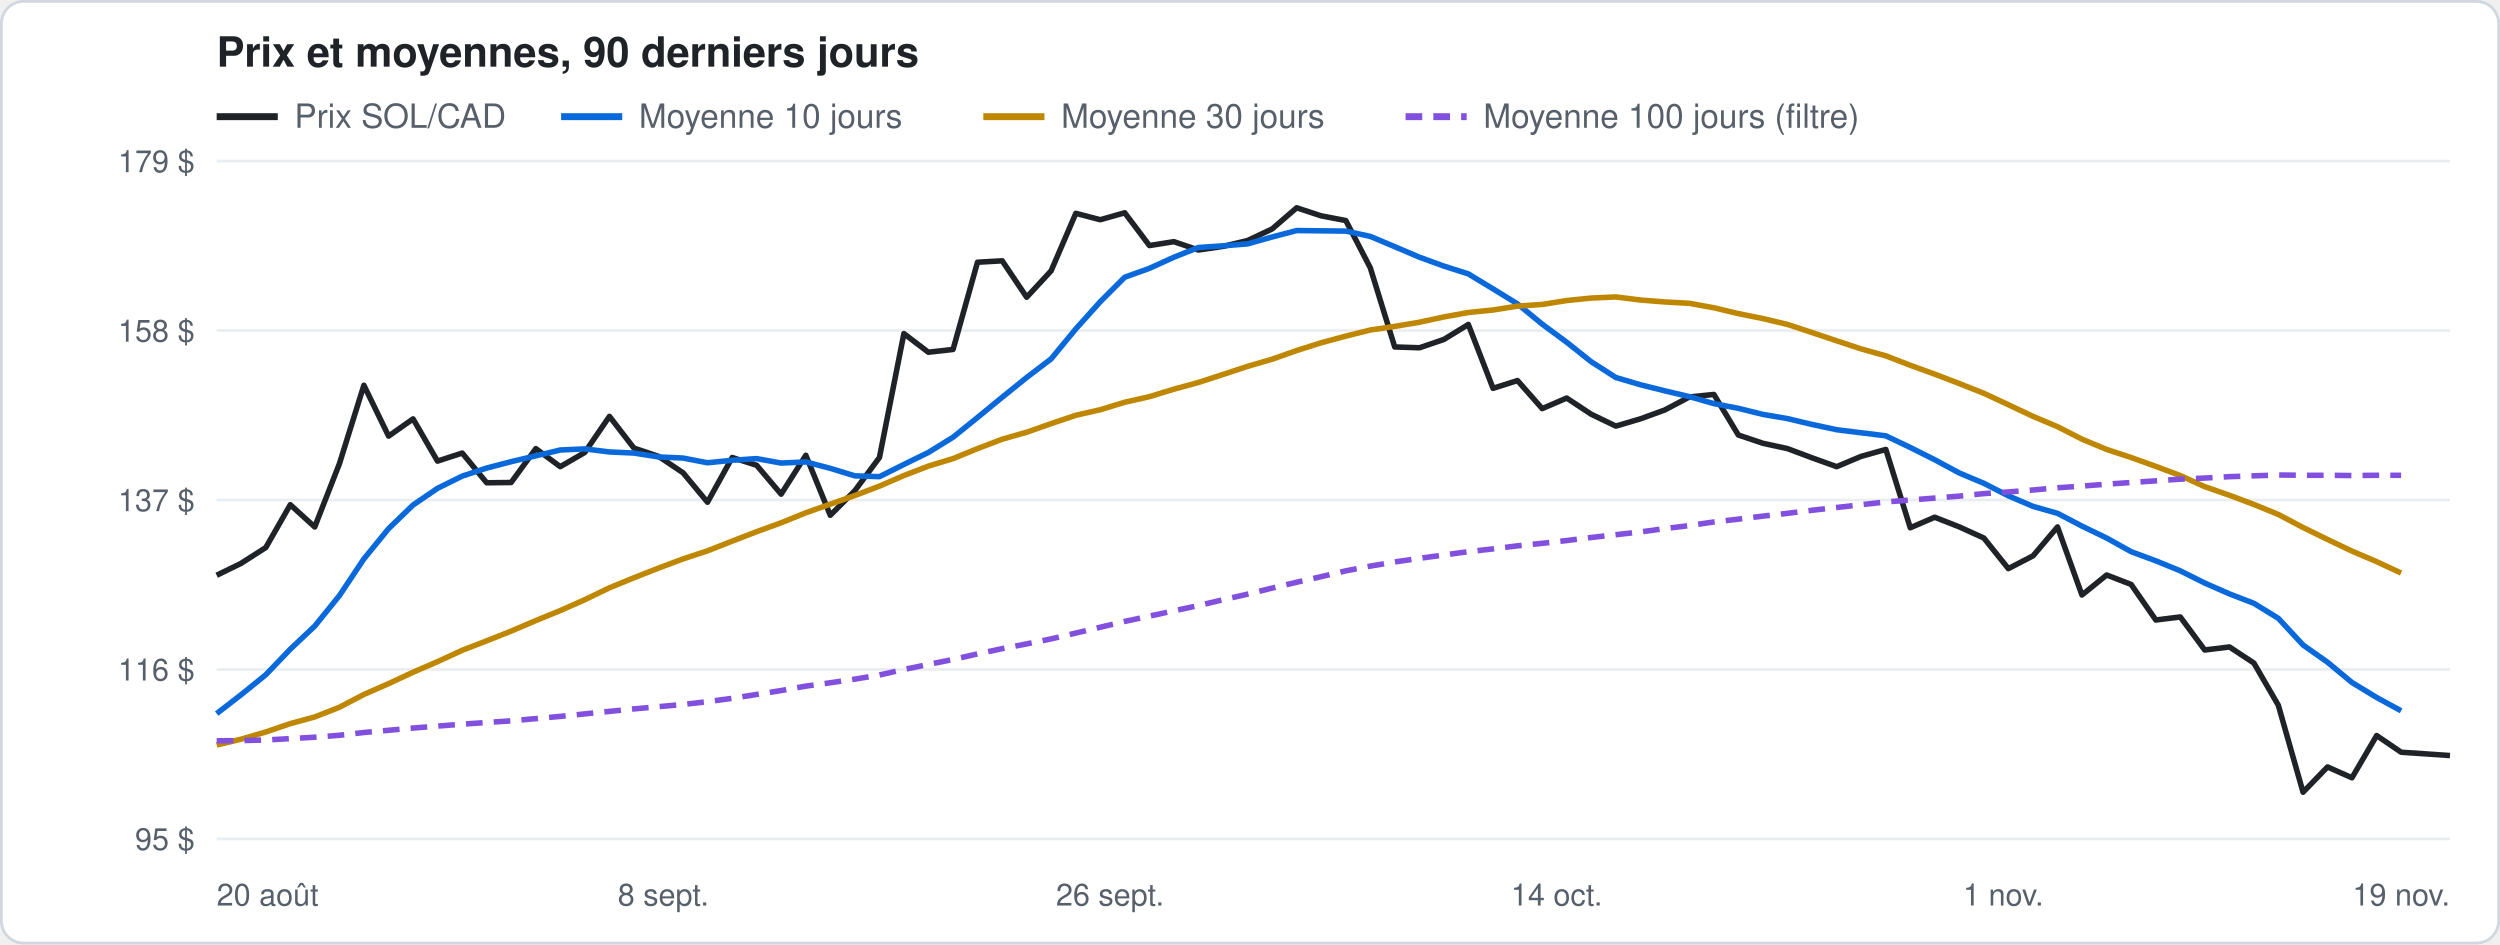
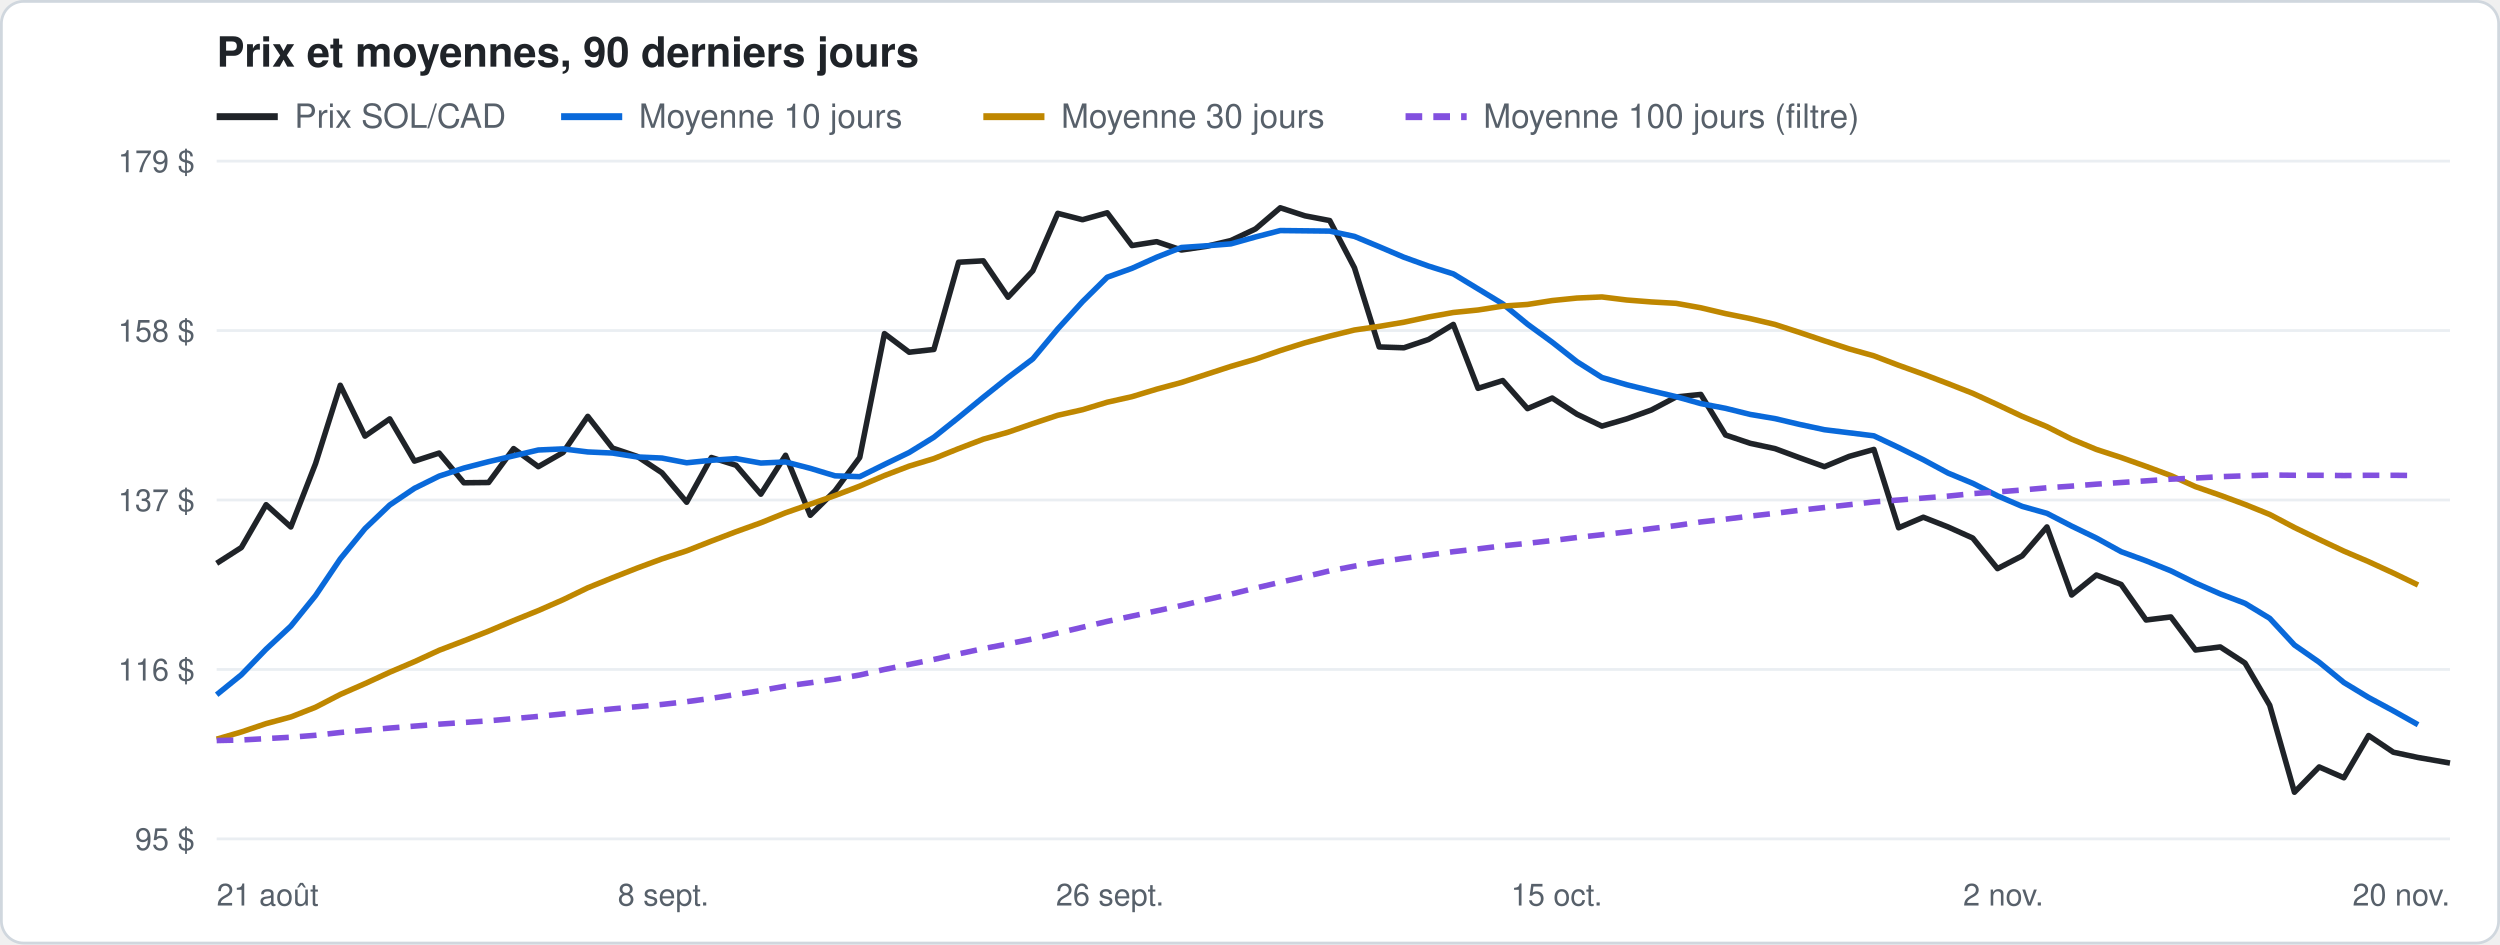
<svg xmlns="http://www.w3.org/2000/svg" width="900" height="340" viewBox="0 0 900 340" font-family="-apple-system, Segoe UI, Helvetica, Arial, sans-serif">
  <rect x="0.5" y="0.5" width="899" height="339" rx="8" fill="#ffffff" stroke="#d0d7de" />
  <text x="78" y="24" font-size="15" font-weight="600" fill="#1f2328">Prix et moyennes, 90 derniers jours</text>
  <line x1="78" y1="42" x2="100" y2="42" stroke="#1f2328" stroke-width="2.5" />
  <text x="106" y="46" font-size="12" fill="#57606a">Prix SOL/CAD</text>
  <line x1="202" y1="42" x2="224" y2="42" stroke="#0969da" stroke-width="2.5" />
  <text x="230" y="46" font-size="12" fill="#57606a">Moyenne 10 jours</text>
  <line x1="354" y1="42" x2="376" y2="42" stroke="#bf8700" stroke-width="2.5" />
  <text x="382" y="46" font-size="12" fill="#57606a">Moyenne 30 jours</text>
  <line x1="506" y1="42" x2="528" y2="42" stroke="#8250df" stroke-width="2.5" stroke-dasharray="6 4" />
  <text x="534" y="46" font-size="12" fill="#57606a">Moyenne 100 jours (filtre)</text>
  <line x1="78" y1="302.0" x2="882" y2="302.0" stroke="#eaeef2" />
  <text x="70" y="306.0" font-size="11" fill="#57606a" text-anchor="end">95 $</text>
  <line x1="78" y1="241.0" x2="882" y2="241.0" stroke="#eaeef2" />
  <text x="70" y="245.0" font-size="11" fill="#57606a" text-anchor="end">116 $</text>
  <line x1="78" y1="180.0" x2="882" y2="180.0" stroke="#eaeef2" />
  <text x="70" y="184.0" font-size="11" fill="#57606a" text-anchor="end">137 $</text>
  <line x1="78" y1="119.0" x2="882" y2="119.0" stroke="#eaeef2" />
  <text x="70" y="123.0" font-size="11" fill="#57606a" text-anchor="end">158 $</text>
  <line x1="78" y1="58.0" x2="882" y2="58.0" stroke="#eaeef2" />
  <text x="70" y="62.0" font-size="11" fill="#57606a" text-anchor="end">179 $</text>
-   <text x="78.0" y="326" font-size="11" fill="#57606a" text-anchor="start">20 août</text>
+   <text x="78.0" y="326" font-size="11" fill="#57606a" text-anchor="start">21 août</text>
  <text x="238.8" y="326" font-size="11" fill="#57606a" text-anchor="middle">8 sept.</text>
  <text x="399.6" y="326" font-size="11" fill="#57606a" text-anchor="middle">26 sept.</text>
-   <text x="560.4" y="326" font-size="11" fill="#57606a" text-anchor="middle">14 oct.</text>
-   <text x="721.2" y="326" font-size="11" fill="#57606a" text-anchor="middle">1 nov.</text>
-   <text x="882.0" y="326" font-size="11" fill="#57606a" text-anchor="end">19 nov.</text>
-   <polyline points="78.0,207.1 86.8,202.8 95.7,197.1 104.5,181.7 113.3,189.7 122.2,166.9 131.0,138.7 139.9,157.0 148.7,150.8 157.5,166.0 166.4,163.1 175.2,173.8 184.0,173.7 192.9,161.5 201.7,168.0 210.5,162.9 219.4,149.9 228.2,161.3 237.1,164.3 245.9,170.2 254.7,180.8 263.6,164.7 272.4,167.5 281.2,177.9 290.1,163.9 298.9,185.5 307.7,176.7 316.6,164.7 325.4,120.1 334.2,126.8 343.1,125.8 351.9,94.4 360.8,93.9 369.6,107.0 378.4,97.5 387.3,76.8 396.1,79.1 404.9,76.6 413.8,88.4 422.6,87.0 431.4,90.0 440.3,88.7 449.1,86.6 458.0,82.4 466.8,74.8 475.6,77.7 484.5,79.4 493.3,96.4 502.1,124.9 511.0,125.2 519.8,122.2 528.6,116.8 537.5,139.8 546.3,137.0 555.2,147.1 564.0,143.3 572.8,149.1 581.7,153.4 590.5,150.8 599.3,147.6 608.2,142.9 617.0,142.0 625.8,156.6 634.7,159.6 643.5,161.5 652.3,164.8 661.2,168.0 670.0,164.3 678.9,161.8 687.7,190.0 696.5,186.2 705.4,189.7 714.2,193.7 723.0,204.7 731.9,200.1 740.7,189.7 749.5,214.2 758.4,207.0 767.2,210.4 776.1,223.2 784.9,222.1 793.7,234.0 802.6,232.9 811.4,238.7 820.2,253.9 829.1,285.2 837.9,276.1 846.7,280.0 855.6,264.8 864.4,270.8 882.0,272.0" fill="none" stroke="#1f2328" stroke-width="2" stroke-linejoin="round" />
-   <polyline points="78.0,256.9 86.8,250.1 95.7,242.9 104.5,233.7 113.3,225.4 122.2,214.4 131.0,201.2 139.9,190.3 148.7,181.8 157.5,175.8 166.4,171.4 175.2,168.5 184.0,166.2 192.9,164.1 201.7,162.0 210.5,161.6 219.4,162.7 228.2,163.1 237.1,164.5 245.9,164.9 254.7,166.6 263.6,165.7 272.4,165.1 281.2,166.7 290.1,166.3 298.9,168.6 307.7,171.3 316.6,171.6 325.4,167.2 334.2,162.9 343.1,157.4 351.9,150.3 360.8,143.0 369.6,135.9 378.4,129.2 387.3,118.4 396.1,108.6 404.9,99.8 413.8,96.6 422.6,92.6 431.4,89.1 440.3,88.5 449.1,87.8 458.0,85.3 466.8,83.0 475.6,83.1 484.5,83.2 493.3,85.1 502.1,88.8 511.0,92.6 519.8,95.8 528.6,98.6 537.5,104.0 546.3,109.4 555.2,116.7 564.0,123.2 572.8,130.2 581.7,135.9 590.5,138.5 599.3,140.7 608.2,142.8 617.0,145.3 625.8,147.0 634.7,149.2 643.5,150.7 652.3,152.8 661.2,154.7 670.0,155.8 678.9,156.9 687.7,161.1 696.5,165.5 705.4,170.3 714.2,174.0 723.0,178.5 731.9,182.3 740.7,184.8 749.5,189.4 758.4,193.7 767.2,198.6 776.1,201.9 784.9,205.5 793.7,209.9 802.6,213.8 811.4,217.2 820.2,222.6 829.1,232.2 837.9,238.4 846.7,245.7 855.6,251.1 864.4,255.9" fill="none" stroke="#0969da" stroke-width="2" stroke-linejoin="round" />
-   <polyline points="78.0,268.2 86.8,266.1 95.7,263.5 104.5,260.5 113.3,258.1 122.2,254.6 131.0,250.0 139.9,246.1 148.7,242.0 157.5,238.2 166.4,234.1 175.2,230.7 184.0,227.2 192.9,223.4 201.7,219.8 210.5,215.9 219.4,211.6 228.2,208.0 237.1,204.5 245.9,201.2 254.7,198.3 263.6,194.8 272.4,191.4 281.2,188.2 290.1,184.6 298.9,181.5 307.7,178.4 316.6,175.0 325.4,171.2 334.2,167.8 343.1,165.1 351.9,161.5 360.8,158.1 369.6,155.6 378.4,152.5 387.3,149.5 396.1,147.5 404.9,144.8 413.8,142.8 422.6,140.1 431.4,137.7 440.3,134.8 449.1,131.9 458.0,129.3 466.8,126.2 475.6,123.4 484.5,121.0 493.3,118.8 502.1,117.5 511.0,116.0 519.8,114.1 528.6,112.5 537.5,111.6 546.3,110.2 555.2,109.6 564.0,108.2 572.8,107.3 581.7,106.9 590.5,108.0 599.3,108.7 608.2,109.2 617.0,110.8 625.8,112.9 634.7,114.7 643.5,116.8 652.3,119.7 661.2,122.7 670.0,125.6 678.9,128.1 687.7,131.5 696.5,134.7 705.4,138.1 714.2,141.6 723.0,145.7 731.9,149.9 740.7,153.6 749.5,158.1 758.4,161.8 767.2,164.7 776.1,167.9 784.9,171.2 793.7,175.2 802.6,178.3 811.4,181.6 820.2,185.2 829.1,189.9 837.9,194.2 846.7,198.4 855.6,202.2 864.4,206.3" fill="none" stroke="#bf8700" stroke-width="2" stroke-linejoin="round" />
-   <polyline points="78.0,266.7 86.8,266.6 95.7,266.4 104.5,265.9 113.3,265.4 122.2,264.7 131.0,263.7 139.9,262.9 148.7,262.1 157.5,261.4 166.4,260.7 175.2,260.1 184.0,259.5 192.9,258.7 201.7,257.9 210.5,257.0 219.4,256.1 228.2,255.2 237.1,254.4 245.9,253.6 254.7,252.6 263.6,251.4 272.4,250.0 281.2,248.6 290.1,247.0 298.9,245.8 307.7,244.5 316.6,243.0 325.4,241.0 334.2,239.2 343.1,237.4 351.9,235.4 360.8,233.5 369.6,231.8 378.4,230.0 387.3,227.9 396.1,225.8 404.9,223.7 413.8,221.8 422.6,219.9 431.4,218.0 440.3,215.9 449.1,213.9 458.0,211.7 466.8,209.6 475.6,207.6 484.5,205.5 493.3,203.8 502.1,202.3 511.0,201.0 519.8,199.8 528.6,198.6 537.5,197.6 546.3,196.5 555.2,195.6 564.0,194.6 572.8,193.5 581.7,192.5 590.5,191.5 599.3,190.3 608.2,189.2 617.0,187.9 625.8,186.9 634.7,185.8 643.5,184.8 652.3,183.7 661.2,182.7 670.0,181.7 678.9,180.7 687.7,180.0 696.5,179.3 705.4,178.6 714.2,177.7 723.0,177.1 731.9,176.4 740.7,175.6 749.5,175.0 758.4,174.3 767.2,173.7 776.1,173.1 784.9,172.5 793.7,172.1 802.6,171.6 811.4,171.3 820.2,171.0 829.1,171.1 837.9,171.1 846.7,171.2 855.6,171.1 864.4,171.1" fill="none" stroke="#8250df" stroke-width="2" stroke-linejoin="round" stroke-dasharray="6 4" />
+   <text x="560.4" y="326" font-size="11" fill="#57606a" text-anchor="middle">15 oct.</text>
+   <text x="721.2" y="326" font-size="11" fill="#57606a" text-anchor="middle">2 nov.</text>
+   <text x="882.0" y="326" font-size="11" fill="#57606a" text-anchor="end">20 nov.</text>
+   <polyline points="78.0,202.8 86.9,197.1 95.8,181.7 104.7,189.7 113.6,166.9 122.5,138.7 131.4,157.0 140.3,150.8 149.2,166.0 158.1,163.1 167.0,173.8 175.9,173.7 184.9,161.5 193.8,168.0 202.7,162.9 211.6,149.9 220.5,161.3 229.4,164.3 238.3,170.2 247.2,180.8 256.1,164.7 265.0,167.5 273.9,177.9 282.8,163.9 291.7,185.5 300.6,176.7 309.5,164.7 318.4,120.1 327.3,126.8 336.2,125.8 345.1,94.4 354.0,93.9 362.9,107.0 371.8,97.5 380.8,76.8 389.7,79.1 398.6,76.6 407.5,88.4 416.4,87.0 425.3,90.0 434.2,88.7 443.1,86.6 452.0,82.4 460.9,74.8 469.8,77.7 478.7,79.4 487.6,96.4 496.5,124.9 505.4,125.2 514.3,122.2 523.2,116.8 532.1,139.8 541.0,137.0 549.9,147.1 558.8,143.3 567.7,149.1 576.7,153.4 585.6,150.8 594.5,147.6 603.4,142.9 612.3,142.0 621.2,156.6 630.1,159.6 639.0,161.5 647.9,164.8 656.8,168.0 665.7,164.3 674.6,161.8 683.5,190.0 692.4,186.2 701.3,189.7 710.2,193.7 719.1,204.7 728.0,200.1 736.9,189.7 745.8,214.2 754.7,207.0 763.6,210.4 772.6,223.2 781.5,222.1 790.4,234.0 799.3,232.9 808.2,238.7 817.1,253.9 826.0,285.2 834.9,276.1 843.8,280.0 852.7,264.8 861.6,270.8 870.5,272.7 882.0,274.7" fill="none" stroke="#1f2328" stroke-width="2" stroke-linejoin="round" />
+   <polyline points="78.0,250.1 86.9,242.9 95.8,233.7 104.7,225.4 113.6,214.4 122.5,201.2 131.4,190.3 140.3,181.8 149.2,175.8 158.1,171.4 167.0,168.5 175.9,166.2 184.9,164.1 193.8,162.0 202.7,161.6 211.6,162.7 220.5,163.1 229.4,164.5 238.3,164.9 247.2,166.6 256.1,165.7 265.0,165.1 273.9,166.7 282.8,166.3 291.7,168.6 300.6,171.3 309.5,171.6 318.4,167.2 327.3,162.9 336.2,157.4 345.1,150.3 354.0,143.0 362.9,135.9 371.8,129.2 380.8,118.4 389.7,108.6 398.6,99.8 407.5,96.6 416.4,92.6 425.3,89.1 434.2,88.5 443.1,87.8 452.0,85.3 460.9,83.0 469.8,83.1 478.7,83.2 487.6,85.1 496.5,88.8 505.4,92.6 514.3,95.8 523.2,98.6 532.1,104.0 541.0,109.4 549.9,116.7 558.8,123.2 567.7,130.2 576.7,135.9 585.6,138.5 594.5,140.7 603.4,142.8 612.3,145.3 621.2,147.0 630.1,149.2 639.0,150.7 647.9,152.8 656.8,154.7 665.7,155.8 674.6,156.9 683.5,161.1 692.4,165.5 701.3,170.3 710.2,174.0 719.1,178.5 728.0,182.3 736.9,184.8 745.8,189.4 754.7,193.7 763.6,198.6 772.6,201.9 781.5,205.5 790.4,209.9 799.3,213.8 808.2,217.2 817.1,222.6 826.0,232.2 834.9,238.4 843.8,245.7 852.7,251.1 861.6,255.9 870.5,260.9" fill="none" stroke="#0969da" stroke-width="2" stroke-linejoin="round" />
+   <polyline points="78.0,266.1 86.9,263.5 95.8,260.5 104.7,258.1 113.6,254.6 122.5,250.0 131.4,246.1 140.3,242.0 149.2,238.2 158.1,234.1 167.0,230.7 175.9,227.2 184.9,223.4 193.8,219.8 202.7,215.9 211.6,211.6 220.5,208.0 229.4,204.5 238.3,201.2 247.2,198.3 256.1,194.8 265.0,191.4 273.9,188.2 282.8,184.6 291.7,181.5 300.6,178.4 309.5,175.0 318.4,171.2 327.3,167.8 336.2,165.1 345.1,161.5 354.0,158.1 362.9,155.6 371.8,152.5 380.8,149.5 389.7,147.5 398.6,144.8 407.5,142.8 416.4,140.1 425.3,137.7 434.2,134.8 443.1,131.9 452.0,129.3 460.9,126.2 469.8,123.4 478.7,121.0 487.6,118.8 496.5,117.5 505.4,116.0 514.3,114.1 523.2,112.5 532.1,111.6 541.0,110.2 549.9,109.6 558.8,108.2 567.7,107.3 576.7,106.9 585.6,108.0 594.5,108.7 603.4,109.2 612.3,110.8 621.2,112.9 630.1,114.7 639.0,116.8 647.9,119.7 656.8,122.7 665.7,125.6 674.6,128.1 683.5,131.5 692.4,134.7 701.3,138.1 710.2,141.6 719.1,145.7 728.0,149.9 736.9,153.6 745.8,158.1 754.7,161.8 763.6,164.7 772.6,167.9 781.5,171.2 790.4,175.2 799.3,178.3 808.2,181.6 817.1,185.2 826.0,189.9 834.9,194.2 843.8,198.4 852.7,202.2 861.6,206.3 870.5,210.6" fill="none" stroke="#bf8700" stroke-width="2" stroke-linejoin="round" />
+   <polyline points="78.0,266.6 86.9,266.4 95.8,265.9 104.7,265.4 113.6,264.7 122.5,263.7 131.4,262.9 140.3,262.1 149.2,261.4 158.1,260.7 167.0,260.1 175.9,259.5 184.9,258.7 193.8,257.9 202.7,257.0 211.6,256.1 220.5,255.2 229.4,254.4 238.3,253.6 247.2,252.6 256.1,251.4 265.0,250.0 273.9,248.6 282.8,247.0 291.7,245.8 300.6,244.5 309.5,243.0 318.4,241.0 327.3,239.2 336.2,237.4 345.1,235.4 354.0,233.5 362.9,231.8 371.8,230.0 380.8,227.9 389.7,225.8 398.6,223.7 407.5,221.8 416.4,219.9 425.3,218.0 434.2,215.9 443.1,213.9 452.0,211.7 460.9,209.6 469.8,207.6 478.7,205.5 487.6,203.8 496.5,202.3 505.4,201.0 514.3,199.8 523.2,198.6 532.1,197.6 541.0,196.5 549.9,195.6 558.8,194.6 567.7,193.5 576.7,192.5 585.6,191.5 594.5,190.3 603.4,189.2 612.3,187.9 621.2,186.9 630.1,185.8 639.0,184.8 647.9,183.7 656.8,182.7 665.7,181.7 674.6,180.7 683.5,180.0 692.4,179.3 701.3,178.6 710.2,177.7 719.1,177.1 728.0,176.4 736.9,175.6 745.8,175.0 754.7,174.3 763.6,173.7 772.6,173.1 781.5,172.5 790.4,172.1 799.3,171.6 808.2,171.3 817.1,171.0 826.0,171.1 834.9,171.1 843.8,171.2 852.7,171.1 861.6,171.1 870.5,171.2" fill="none" stroke="#8250df" stroke-width="2" stroke-linejoin="round" stroke-dasharray="6 4" />
</svg>
